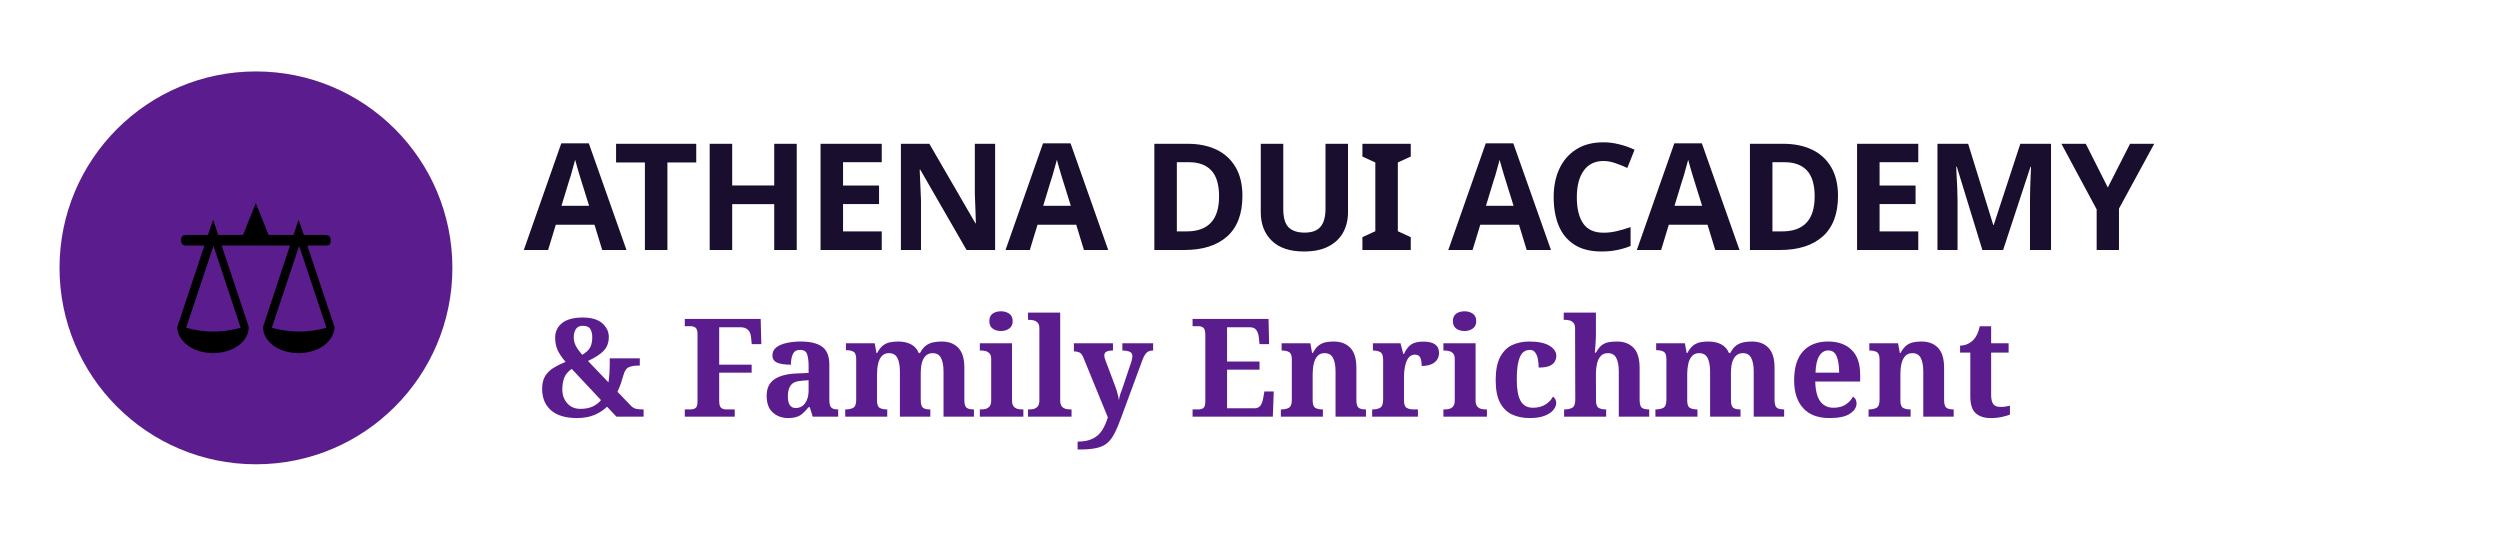
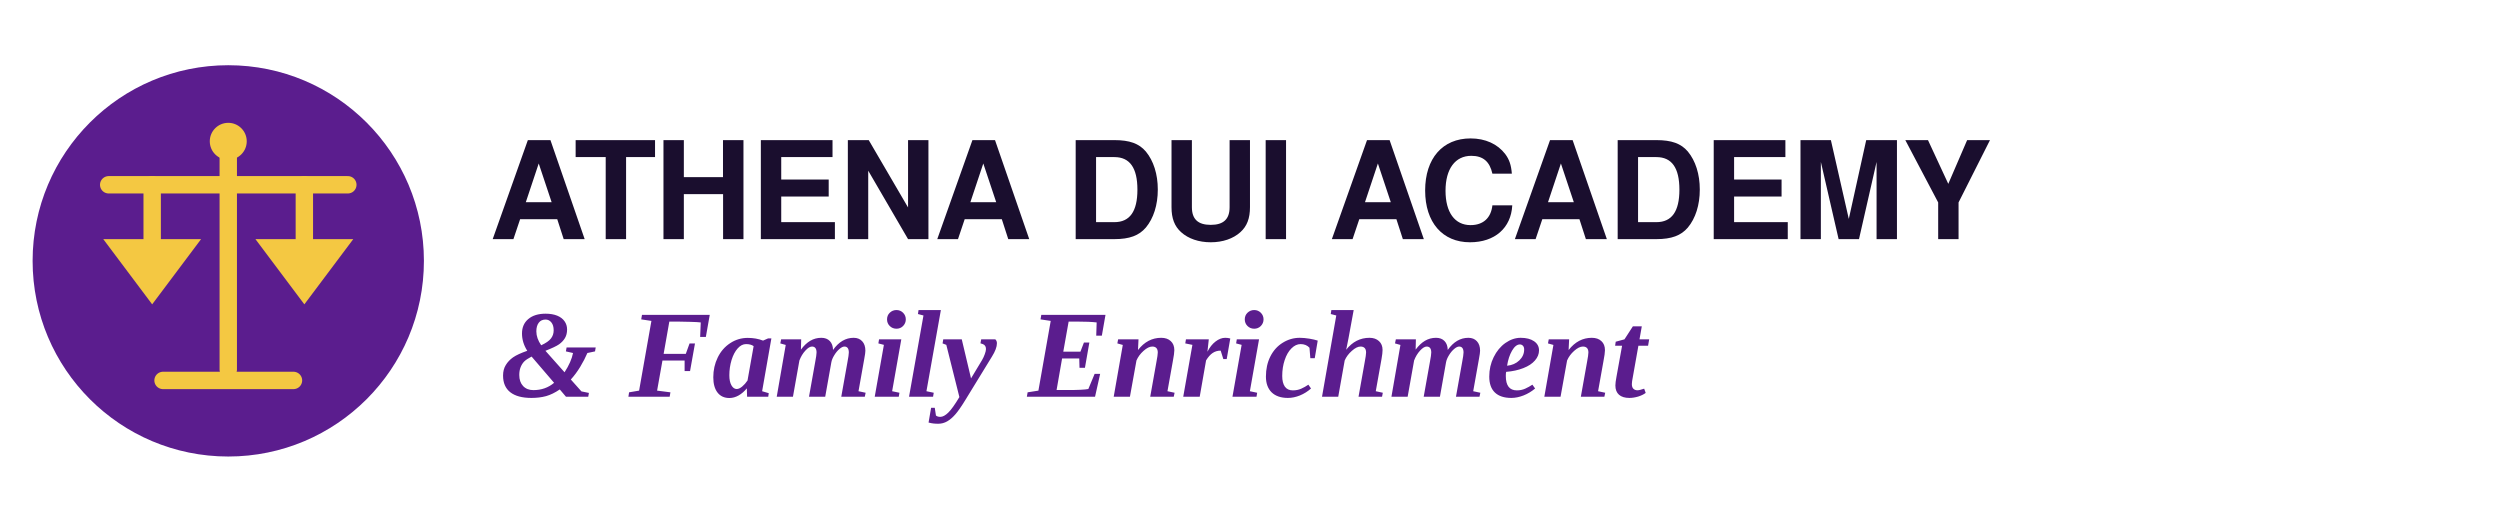
- <svg xmlns="http://www.w3.org/2000/svg" viewBox="0 0 420 90" width="420" height="90" role="img" aria-label="Athena DUI Academy and Family Enrichment">
-   <g transform="translate(10,12)">
-     <circle cx="33" cy="33" r="33" fill="#5b1d8e" />
-     <text x="33" y="47" font-size="34" text-anchor="middle">⚖️</text>
+ <svg xmlns="http://www.w3.org/2000/svg" viewBox="0 0 460 96" width="460" height="96" role="img" aria-label="Athena DUI Academy and Family Enrichment">
+   <g transform="translate(6,12)">
+     <circle cx="36" cy="36" r="36" fill="#5b1d8e" />
+     <g stroke="#f4c842" stroke-width="3.2" stroke-linecap="round" fill="none">
+       <line x1="36" y1="14" x2="36" y2="56" />
+       <line x1="14" y1="22" x2="58" y2="22" />
+       <line x1="22" y1="22" x2="22" y2="32" />
+       <line x1="50" y1="22" x2="50" y2="32" />
+       <line x1="24" y1="58" x2="48" y2="58" />
+     </g>
+     <path d="M13 32h18l-9 12z" fill="#f4c842" />
+     <path d="M41 32h18l-9 12z" fill="#f4c842" />
+     <circle cx="36" cy="14" r="3.4" fill="#f4c842" />
  </g>
-   <text x="88" y="42" font-family="'Space Grotesk',Verdana,sans-serif" font-size="25" font-weight="700" fill="#1a0e2e" letter-spacing="-0.5">ATHENA DUI ACADEMY</text>
-   <text x="90" y="70" font-family="'Dancing Script',Georgia,serif" font-size="23" font-weight="700" fill="#5b1d8e">&amp; Family Enrichment</text>
+   <text x="90" y="44" font-family="'Space Grotesk',Helvetica,Arial,sans-serif" font-size="25" font-weight="700" fill="#1a0e2e" letter-spacing="-0.4">ATHENA DUI ACADEMY</text>
+   <text x="92" y="73" font-family="'Dancing Script',Georgia,'Times New Roman',serif" font-size="23" font-style="italic" font-weight="700" fill="#5b1d8e">&amp; Family Enrichment</text>
</svg>
